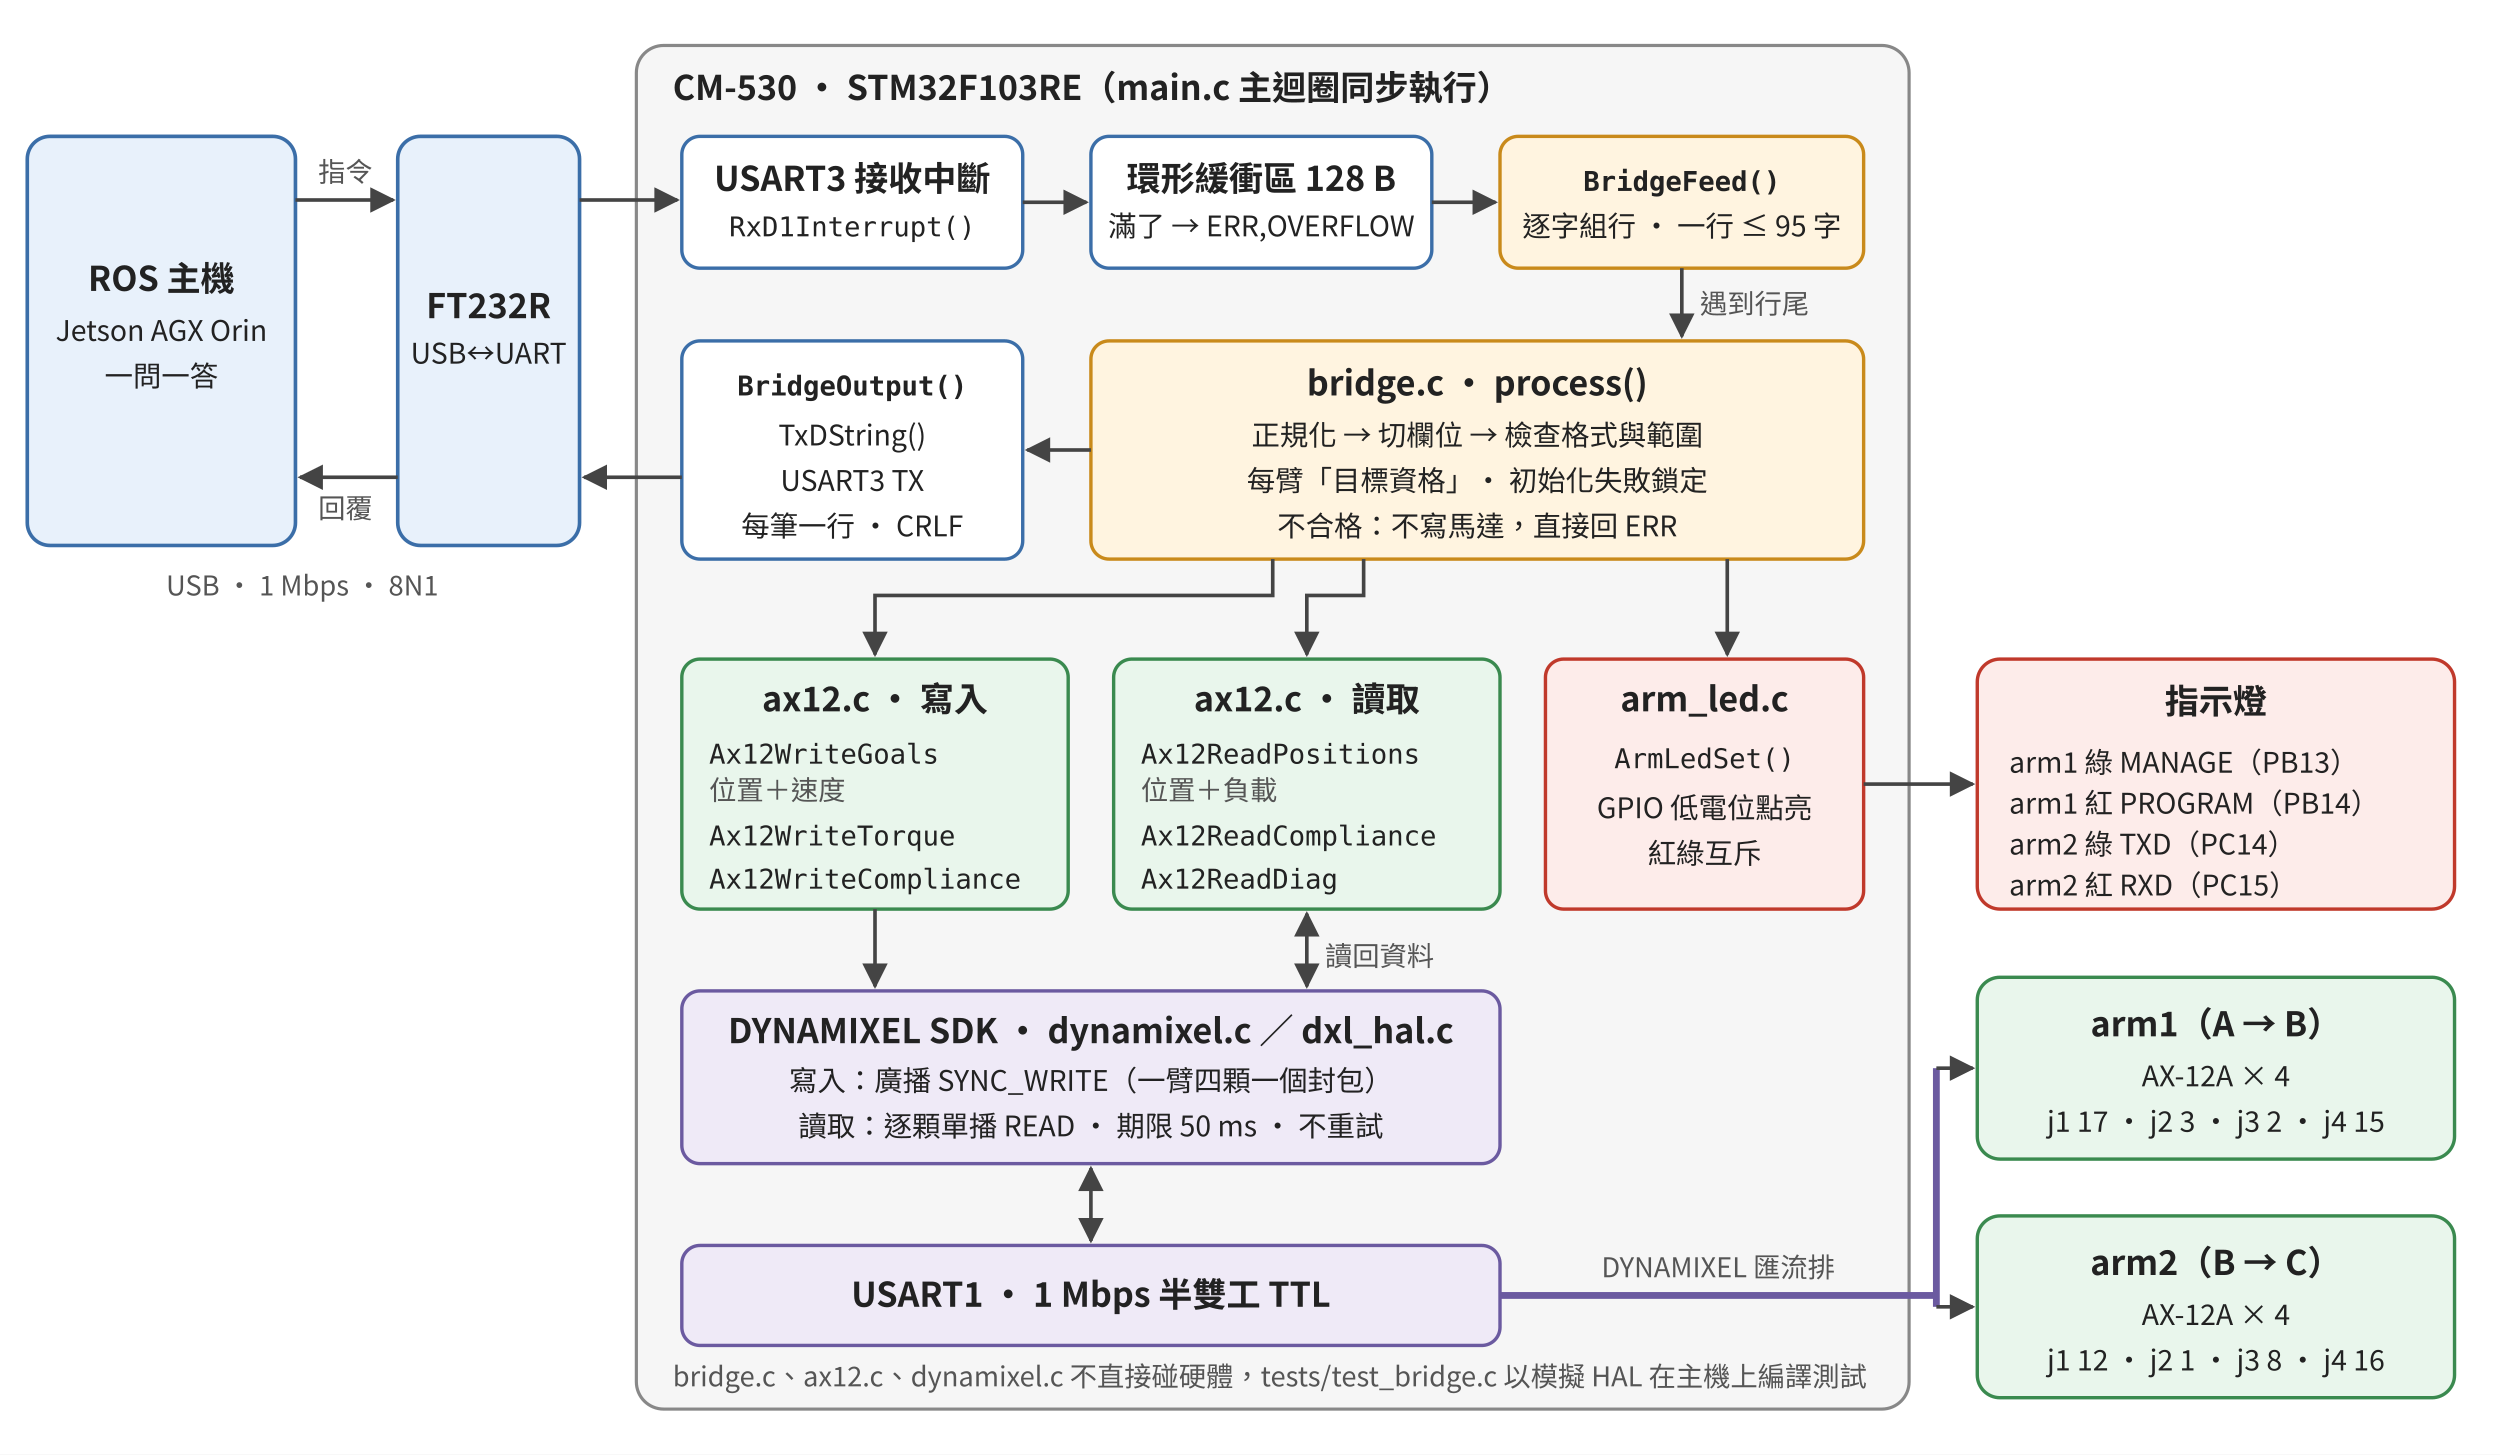
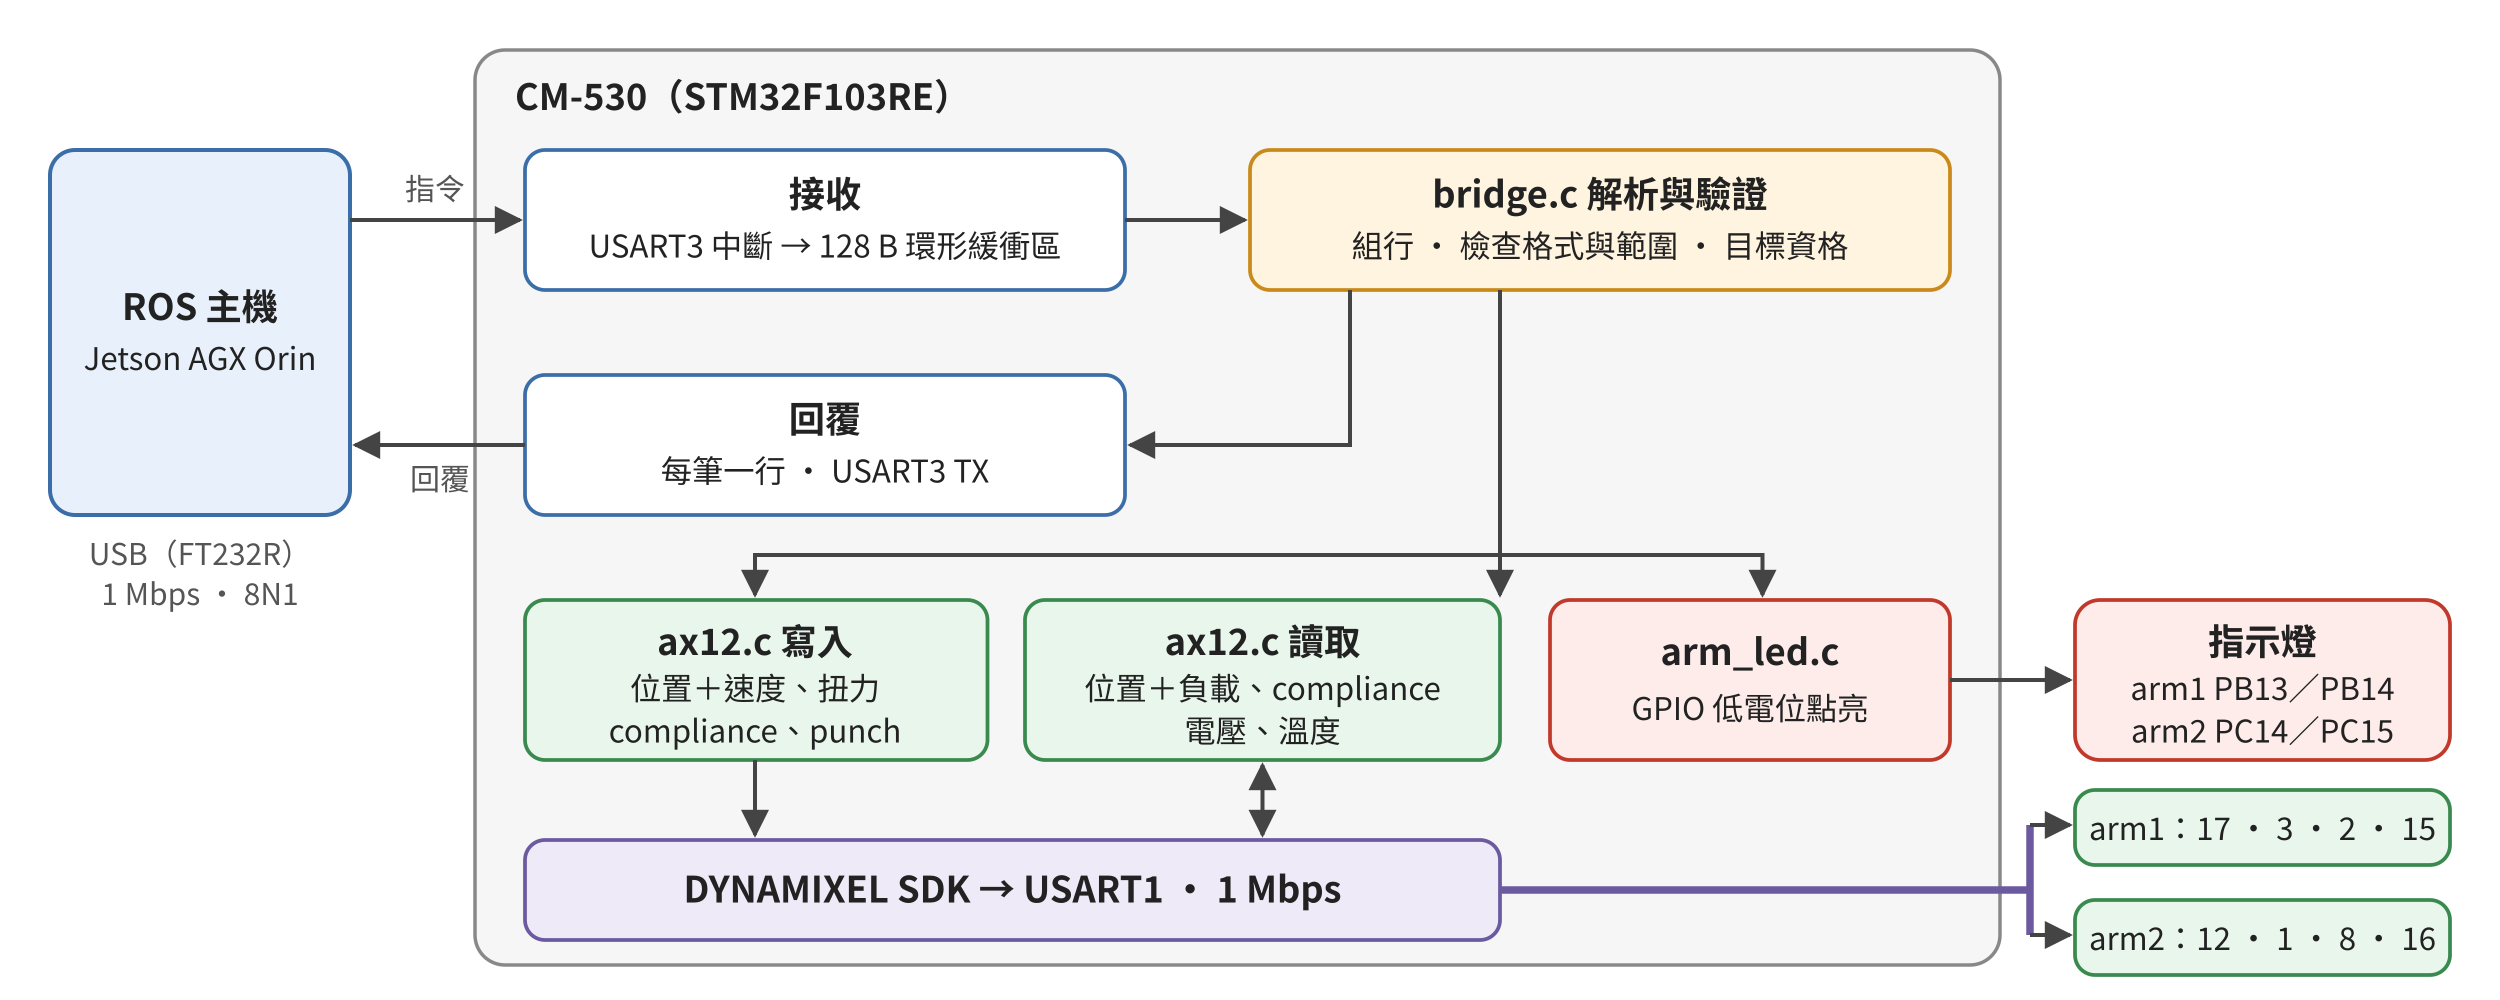
- <svg xmlns="http://www.w3.org/2000/svg" viewBox="0 0 1100 640" width="1100" height="640" role="img" aria-labelledby="title desc">
+ <svg xmlns="http://www.w3.org/2000/svg" viewBox="0 0 1000 400" width="1000" height="400" role="img" aria-labelledby="title desc">
  <defs>
    <marker id="arrow" viewBox="0 0 10 10" refX="9" refY="5" markerWidth="7" markerHeight="7" orient="auto-start-reverse">
      <path d="M0,0 L10,5 L0,10 z" fill="#444" />
    </marker>
    <style>
      text { font-family: "Microsoft JhengHei", "PingFang TC", "Noto Sans TC", "Noto Sans CJK TC", sans-serif; fill: #222; }
-       .title { font-size: 15px; font-weight: 700; }
+       .title { font-size: 14.5px; font-weight: 700; }
      .body { font-size: 12.5px; }
-       .mono { font-family: Consolas, "SF Mono", Menlo, monospace; font-size: 12px; fill: #222; }
      .label { font-size: 12px; fill: #555; }
-       .note { font-size: 12px; fill: #555; }
      .line { stroke: #444; stroke-width: 1.6; fill: none; }
    </style>
  </defs>
-   <rect x="0" y="0" width="1100" height="640" fill="#ffffff" />
-   <rect x="12" y="60" width="118" height="180" rx="10" fill="#e8f1fb" stroke="#3b6ea8" stroke-width="1.6" />
-   <text x="71" y="128" text-anchor="middle" class="title">ROS 主機</text>
-   <text x="71" y="150" text-anchor="middle" class="body">Jetson AGX Orin</text>
-   <text x="71" y="170" text-anchor="middle" class="body">一問一答</text>
-   <rect x="175" y="60" width="80" height="180" rx="10" fill="#e8f1fb" stroke="#3b6ea8" stroke-width="1.6" />
-   <text x="215" y="140" text-anchor="middle" class="title">FT232R</text>
-   <text x="215" y="160" text-anchor="middle" class="body">USB↔UART</text>
-   <line x1="130" y1="88" x2="173" y2="88" class="line" marker-end="url(#arrow)" />
-   <text x="152" y="80" text-anchor="middle" class="label">指令</text>
-   <line x1="175" y1="210" x2="132" y2="210" class="line" marker-end="url(#arrow)" />
-   <text x="152" y="228" text-anchor="middle" class="label">回覆</text>
-   <text x="133" y="262" text-anchor="middle" class="label">USB · 1 Mbps · 8N1</text>
-   <rect x="280" y="20" width="560" height="600" rx="12" fill="#f6f6f6" stroke="#888" stroke-width="1.4" />
-   <text x="296" y="44" class="title">CM-530 · STM32F103RE（main.c 主迴圈同步執行）</text>
-   <rect x="300" y="60" width="150" height="58" rx="8" fill="#ffffff" stroke="#3b6ea8" stroke-width="1.5" />
-   <text x="375" y="84" text-anchor="middle" class="title">USART3 接收中斷</text>
-   <text x="375" y="104" text-anchor="middle" class="mono">RxD1Interrupt()</text>
-   <rect x="480" y="60" width="150" height="58" rx="8" fill="#ffffff" stroke="#3b6ea8" stroke-width="1.5" />
-   <text x="555" y="84" text-anchor="middle" class="title">環形緩衝區 128 B</text>
-   <text x="555" y="104" text-anchor="middle" class="body">滿了 → ERR,OVERFLOW</text>
-   <rect x="660" y="60" width="160" height="58" rx="8" fill="#fff4e0" stroke="#c98a1b" stroke-width="1.5" />
-   <text x="740" y="84" text-anchor="middle" class="mono" style="font-weight:700">BridgeFeed()</text>
-   <text x="740" y="104" text-anchor="middle" class="body">逐字組行 · 一行 ≤ 95 字</text>
-   <line x1="255" y1="88" x2="298" y2="88" class="line" marker-end="url(#arrow)" />
-   <line x1="450" y1="89" x2="478" y2="89" class="line" marker-end="url(#arrow)" />
-   <line x1="630" y1="89" x2="658" y2="89" class="line" marker-end="url(#arrow)" />
-   <rect x="480" y="150" width="340" height="96" rx="8" fill="#fff4e0" stroke="#c98a1b" stroke-width="1.5" />
-   <text x="650" y="174" text-anchor="middle" class="title">bridge.c · process()</text>
-   <text x="650" y="196" text-anchor="middle" class="body">正規化 → 切欄位 → 檢查格式與範圍</text>
-   <text x="650" y="216" text-anchor="middle" class="body">每臂「目標資格」· 初始化失敗鎖定</text>
-   <text x="650" y="236" text-anchor="middle" class="body">不合格：不寫馬達，直接回 ERR</text>
-   <line x1="740" y1="118" x2="740" y2="148" class="line" marker-end="url(#arrow)" />
-   <text x="748" y="138" class="label">遇到行尾</text>
-   <rect x="300" y="150" width="150" height="96" rx="8" fill="#ffffff" stroke="#3b6ea8" stroke-width="1.5" />
-   <text x="375" y="174" text-anchor="middle" class="mono" style="font-weight:700">BridgeOutput()</text>
-   <text x="375" y="196" text-anchor="middle" class="body">TxDString()</text>
-   <text x="375" y="216" text-anchor="middle" class="body">USART3 TX</text>
-   <text x="375" y="236" text-anchor="middle" class="body">每筆一行 · CRLF</text>
-   <line x1="480" y1="198" x2="452" y2="198" class="line" marker-end="url(#arrow)" />
-   <polyline points="300,210 270,210 257,210" class="line" marker-end="url(#arrow)" />
-   <polyline points="560,246 560,262 385,262 385,288" class="line" marker-end="url(#arrow)" />
-   <polyline points="600,246 600,262 575,262 575,288" class="line" marker-end="url(#arrow)" />
-   <polyline points="760,246 760,288" class="line" marker-end="url(#arrow)" />
-   <rect x="300" y="290" width="170" height="110" rx="8" fill="#e9f6ec" stroke="#3a8a4f" stroke-width="1.5" />
-   <text x="385" y="313" text-anchor="middle" class="title">ax12.c · 寫入</text>
-   <text x="312" y="336" class="mono">Ax12WriteGoals</text>
-   <text x="312" y="352" class="label">位置＋速度</text>
-   <text x="312" y="372" class="mono">Ax12WriteTorque</text>
-   <text x="312" y="391" class="mono">Ax12WriteCompliance</text>
-   <rect x="490" y="290" width="170" height="110" rx="8" fill="#e9f6ec" stroke="#3a8a4f" stroke-width="1.5" />
-   <text x="575" y="313" text-anchor="middle" class="title">ax12.c · 讀取</text>
-   <text x="502" y="336" class="mono">Ax12ReadPositions</text>
-   <text x="502" y="352" class="label">位置＋負載</text>
-   <text x="502" y="372" class="mono">Ax12ReadCompliance</text>
-   <text x="502" y="391" class="mono">Ax12ReadDiag</text>
-   <rect x="680" y="290" width="140" height="110" rx="8" fill="#fdecea" stroke="#c0392b" stroke-width="1.5" />
-   <text x="750" y="313" text-anchor="middle" class="title">arm_led.c</text>
-   <text x="750" y="338" text-anchor="middle" class="mono">ArmLedSet()</text>
-   <text x="750" y="360" text-anchor="middle" class="body">GPIO 低電位點亮</text>
-   <text x="750" y="380" text-anchor="middle" class="body">紅綠互斥</text>
-   <rect x="300" y="436" width="360" height="76" rx="8" fill="#efeaf7" stroke="#6b5aa0" stroke-width="1.5" />
-   <text x="480" y="459" text-anchor="middle" class="title">DYNAMIXEL SDK · dynamixel.c ／ dxl_hal.c</text>
-   <text x="480" y="480" text-anchor="middle" class="body">寫入：廣播 SYNC_WRITE（一臂四顆一個封包）</text>
-   <text x="480" y="500" text-anchor="middle" class="body">讀取：逐顆單播 READ · 期限 50 ms · 不重試</text>
-   <line x1="385" y1="400" x2="385" y2="434" class="line" marker-end="url(#arrow)" />
-   <line x1="575" y1="402" x2="575" y2="434" class="line" marker-start="url(#arrow)" marker-end="url(#arrow)" />
-   <text x="583" y="425" class="label">讀回資料</text>
-   <rect x="300" y="548" width="360" height="44" rx="8" fill="#efeaf7" stroke="#6b5aa0" stroke-width="1.5" />
-   <text x="480" y="575" text-anchor="middle" class="title">USART1 · 1 Mbps 半雙工 TTL</text>
-   <line x1="480" y1="514" x2="480" y2="546" class="line" marker-start="url(#arrow)" marker-end="url(#arrow)" />
-   <text x="296" y="610" class="note">bridge.c、ax12.c、dynamixel.c 不直接碰硬體，tests/test_bridge.c 以模擬 HAL 在主機上編譯測試</text>
-   <rect x="870" y="290" width="210" height="110" rx="10" fill="#fdecea" stroke="#c0392b" stroke-width="1.5" />
-   <text x="975" y="314" text-anchor="middle" class="title">指示燈</text>
-   <text x="884" y="340" class="body">arm1 綠 MANAGE（PB13）</text>
-   <text x="884" y="358" class="body">arm1 紅 PROGRAM（PB14）</text>
-   <text x="884" y="376" class="body">arm2 綠 TXD（PC14）</text>
-   <text x="884" y="394" class="body">arm2 紅 RXD（PC15）</text>
-   <line x1="820" y1="345" x2="868" y2="345" class="line" marker-end="url(#arrow)" />
-   <line x1="660" y1="570" x2="852" y2="570" stroke="#6b5aa0" stroke-width="3" />
-   <line x1="852" y1="470" x2="852" y2="575" stroke="#6b5aa0" stroke-width="3" />
-   <line x1="852" y1="470" x2="868" y2="470" class="line" marker-end="url(#arrow)" />
-   <line x1="852" y1="575" x2="868" y2="575" class="line" marker-end="url(#arrow)" />
-   <text x="756" y="562" text-anchor="middle" class="label">DYNAMIXEL 匯流排</text>
-   <rect x="870" y="430" width="210" height="80" rx="10" fill="#e9f6ec" stroke="#3a8a4f" stroke-width="1.5" />
-   <text x="975" y="456" text-anchor="middle" class="title">arm1（A → B）</text>
-   <text x="975" y="478" text-anchor="middle" class="body">AX-12A × 4</text>
-   <text x="975" y="498" text-anchor="middle" class="body">j1 17 · j2 3 · j3 2 · j4 15</text>
-   <rect x="870" y="535" width="210" height="80" rx="10" fill="#e9f6ec" stroke="#3a8a4f" stroke-width="1.5" />
-   <text x="975" y="561" text-anchor="middle" class="title">arm2（B → C）</text>
-   <text x="975" y="583" text-anchor="middle" class="body">AX-12A × 4</text>
-   <text x="975" y="603" text-anchor="middle" class="body">j1 12 · j2 1 · j3 8 · j4 16</text>
+   <rect x="0" y="0" width="1000" height="400" fill="#ffffff" />
+   <rect x="20" y="60" width="120" height="146" rx="10" fill="#e8f1fb" stroke="#3b6ea8" stroke-width="1.6" />
+   <text x="80" y="128" text-anchor="middle" class="title">ROS 主機</text>
+   <text x="80" y="148" text-anchor="middle" class="body">Jetson AGX Orin</text>
+   <text x="80" y="226" text-anchor="middle" class="label">USB（FT232R）</text>
+   <text x="80" y="242" text-anchor="middle" class="label">1 Mbps · 8N1</text>
+   <rect x="190" y="20" width="610" height="366" rx="12" fill="#f6f6f6" stroke="#888" stroke-width="1.4" />
+   <text x="206" y="44" class="title">CM-530（STM32F103RE）</text>
+   <rect x="210" y="60" width="240" height="56" rx="8" fill="#ffffff" stroke="#3b6ea8" stroke-width="1.5" />
+   <text x="330" y="83" text-anchor="middle" class="title">接收</text>
+   <text x="330" y="103" text-anchor="middle" class="body">USART3 中斷 → 128 B 環形緩衝區</text>
+   <rect x="500" y="60" width="280" height="56" rx="8" fill="#fff4e0" stroke="#c98a1b" stroke-width="1.5" />
+   <text x="640" y="83" text-anchor="middle" class="title">bridge.c 解析與驗證</text>
+   <text x="640" y="103" text-anchor="middle" class="body">組行 · 檢查格式與範圍 · 目標資格</text>
+   <line x1="450" y1="88" x2="498" y2="88" class="line" marker-end="url(#arrow)" />
+   <rect x="210" y="150" width="240" height="56" rx="8" fill="#ffffff" stroke="#3b6ea8" stroke-width="1.5" />
+   <text x="330" y="173" text-anchor="middle" class="title">回覆</text>
+   <text x="330" y="193" text-anchor="middle" class="body">每筆一行 · USART3 TX</text>
+   <polyline points="540,116 540,178 452,178" class="line" marker-end="url(#arrow)" />
+   <polyline points="600,116 600,222 302,222 302,238" class="line" marker-end="url(#arrow)" />
+   <line x1="600" y1="222" x2="600" y2="238" class="line" marker-end="url(#arrow)" />
+   <polyline points="600,222 705,222 705,238" class="line" marker-end="url(#arrow)" />
+   <rect x="210" y="240" width="185" height="64" rx="8" fill="#e9f6ec" stroke="#3a8a4f" stroke-width="1.5" />
+   <text x="302" y="262" text-anchor="middle" class="title">ax12.c 寫入</text>
+   <text x="302" y="280" text-anchor="middle" class="body">位置＋速度、扭力</text>
+   <text x="302" y="297" text-anchor="middle" class="body">compliance、punch</text>
+   <rect x="410" y="240" width="190" height="64" rx="8" fill="#e9f6ec" stroke="#3a8a4f" stroke-width="1.5" />
+   <text x="505" y="262" text-anchor="middle" class="title">ax12.c 讀取</text>
+   <text x="505" y="280" text-anchor="middle" class="body">位置＋負載、compliance</text>
+   <text x="505" y="297" text-anchor="middle" class="body">電壓、溫度</text>
+   <rect x="620" y="240" width="160" height="64" rx="8" fill="#fdecea" stroke="#c0392b" stroke-width="1.5" />
+   <text x="700" y="266" text-anchor="middle" class="title">arm_led.c</text>
+   <text x="700" y="288" text-anchor="middle" class="body">GPIO 低電位點亮</text>
+   <rect x="210" y="336" width="390" height="40" rx="8" fill="#efeaf7" stroke="#6b5aa0" stroke-width="1.5" />
+   <text x="405" y="361" text-anchor="middle" class="title">DYNAMIXEL SDK → USART1 · 1 Mbps</text>
+   <line x1="302" y1="304" x2="302" y2="334" class="line" marker-end="url(#arrow)" />
+   <line x1="505" y1="306" x2="505" y2="334" class="line" marker-start="url(#arrow)" marker-end="url(#arrow)" />
+   <rect x="830" y="240" width="150" height="64" rx="10" fill="#fdecea" stroke="#c0392b" stroke-width="1.5" />
+   <text x="905" y="262" text-anchor="middle" class="title">指示燈</text>
+   <text x="905" y="280" text-anchor="middle" class="body">arm1 PB13／PB14</text>
+   <text x="905" y="297" text-anchor="middle" class="body">arm2 PC14／PC15</text>
+   <line x1="780" y1="272" x2="828" y2="272" class="line" marker-end="url(#arrow)" />
+   <line x1="600" y1="356" x2="812" y2="356" stroke="#6b5aa0" stroke-width="3" />
+   <line x1="812" y1="330" x2="812" y2="374" stroke="#6b5aa0" stroke-width="3" />
+   <line x1="812" y1="330" x2="828" y2="330" class="line" marker-end="url(#arrow)" />
+   <line x1="812" y1="374" x2="828" y2="374" class="line" marker-end="url(#arrow)" />
+   <rect x="830" y="316" width="150" height="30" rx="8" fill="#e9f6ec" stroke="#3a8a4f" stroke-width="1.5" />
+   <text x="905" y="336" text-anchor="middle" class="body">arm1：17 · 3 · 2 · 15</text>
+   <rect x="830" y="360" width="150" height="30" rx="8" fill="#e9f6ec" stroke="#3a8a4f" stroke-width="1.5" />
+   <text x="905" y="380" text-anchor="middle" class="body">arm2：12 · 1 · 8 · 16</text>
+   <line x1="140" y1="88" x2="208" y2="88" class="line" marker-end="url(#arrow)" />
+   <text x="174" y="80" text-anchor="middle" class="label">指令</text>
+   <line x1="210" y1="178" x2="142" y2="178" class="line" marker-end="url(#arrow)" />
+   <text x="176" y="196" text-anchor="middle" class="label">回覆</text>
</svg>
